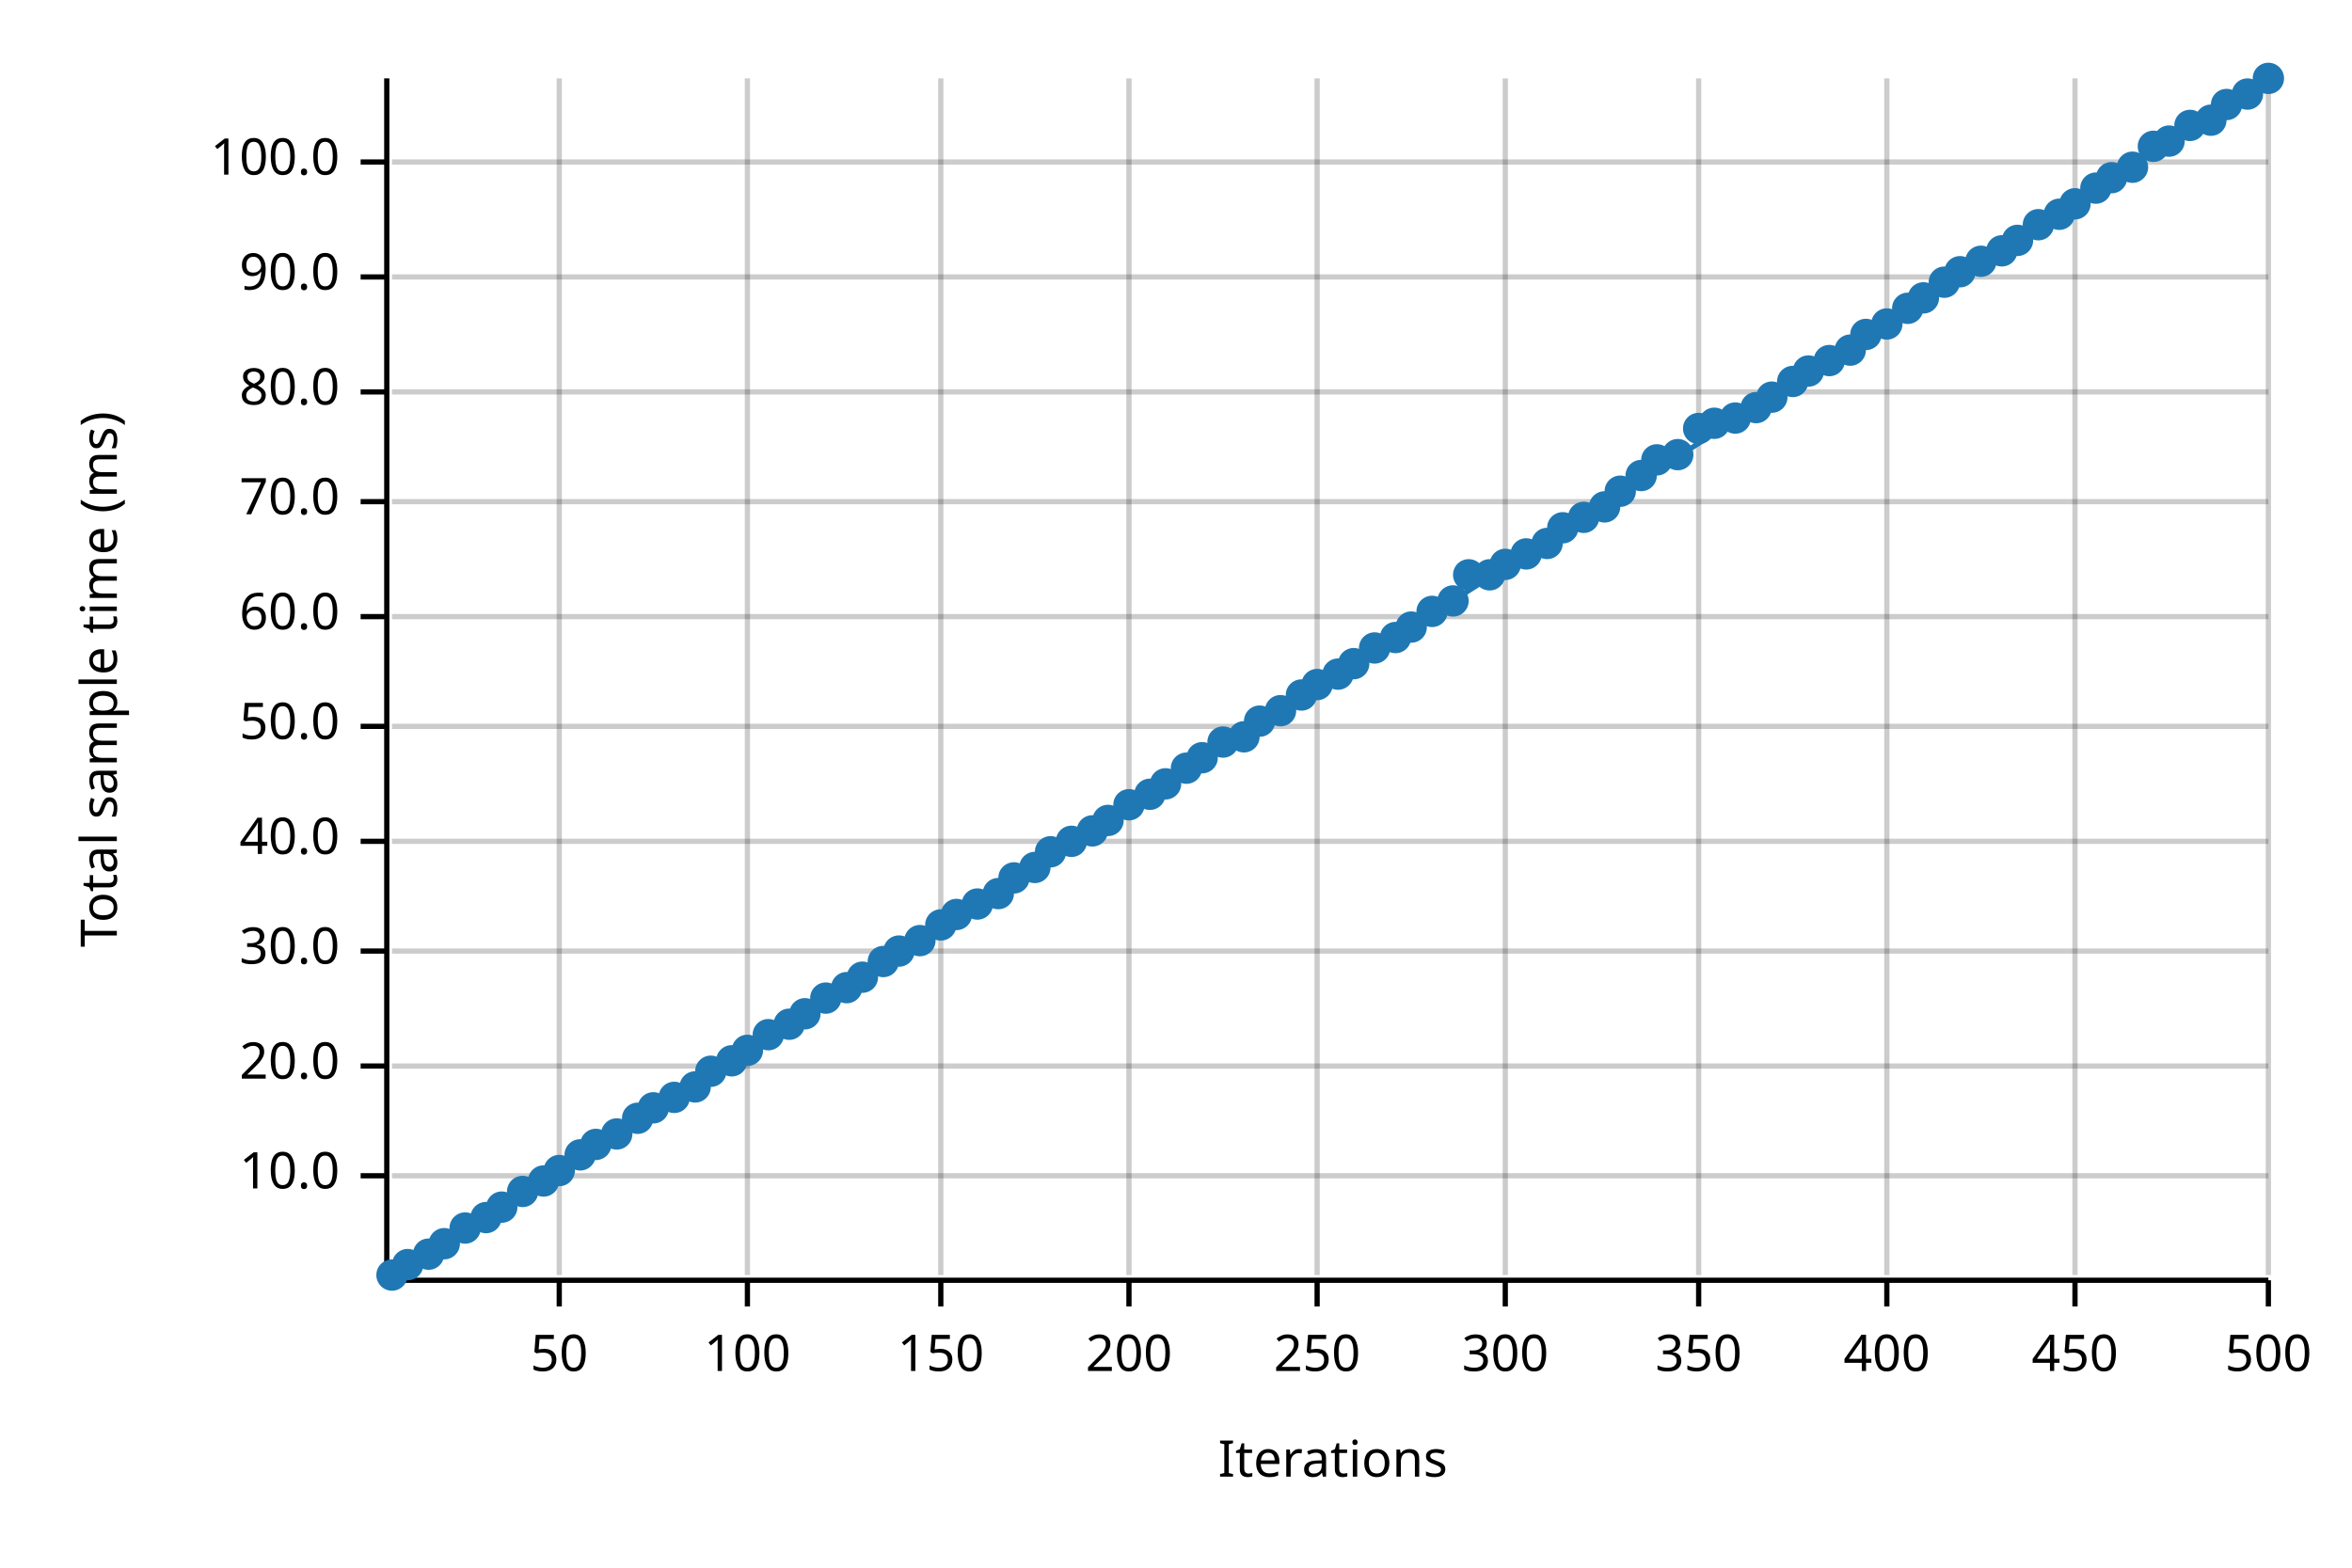
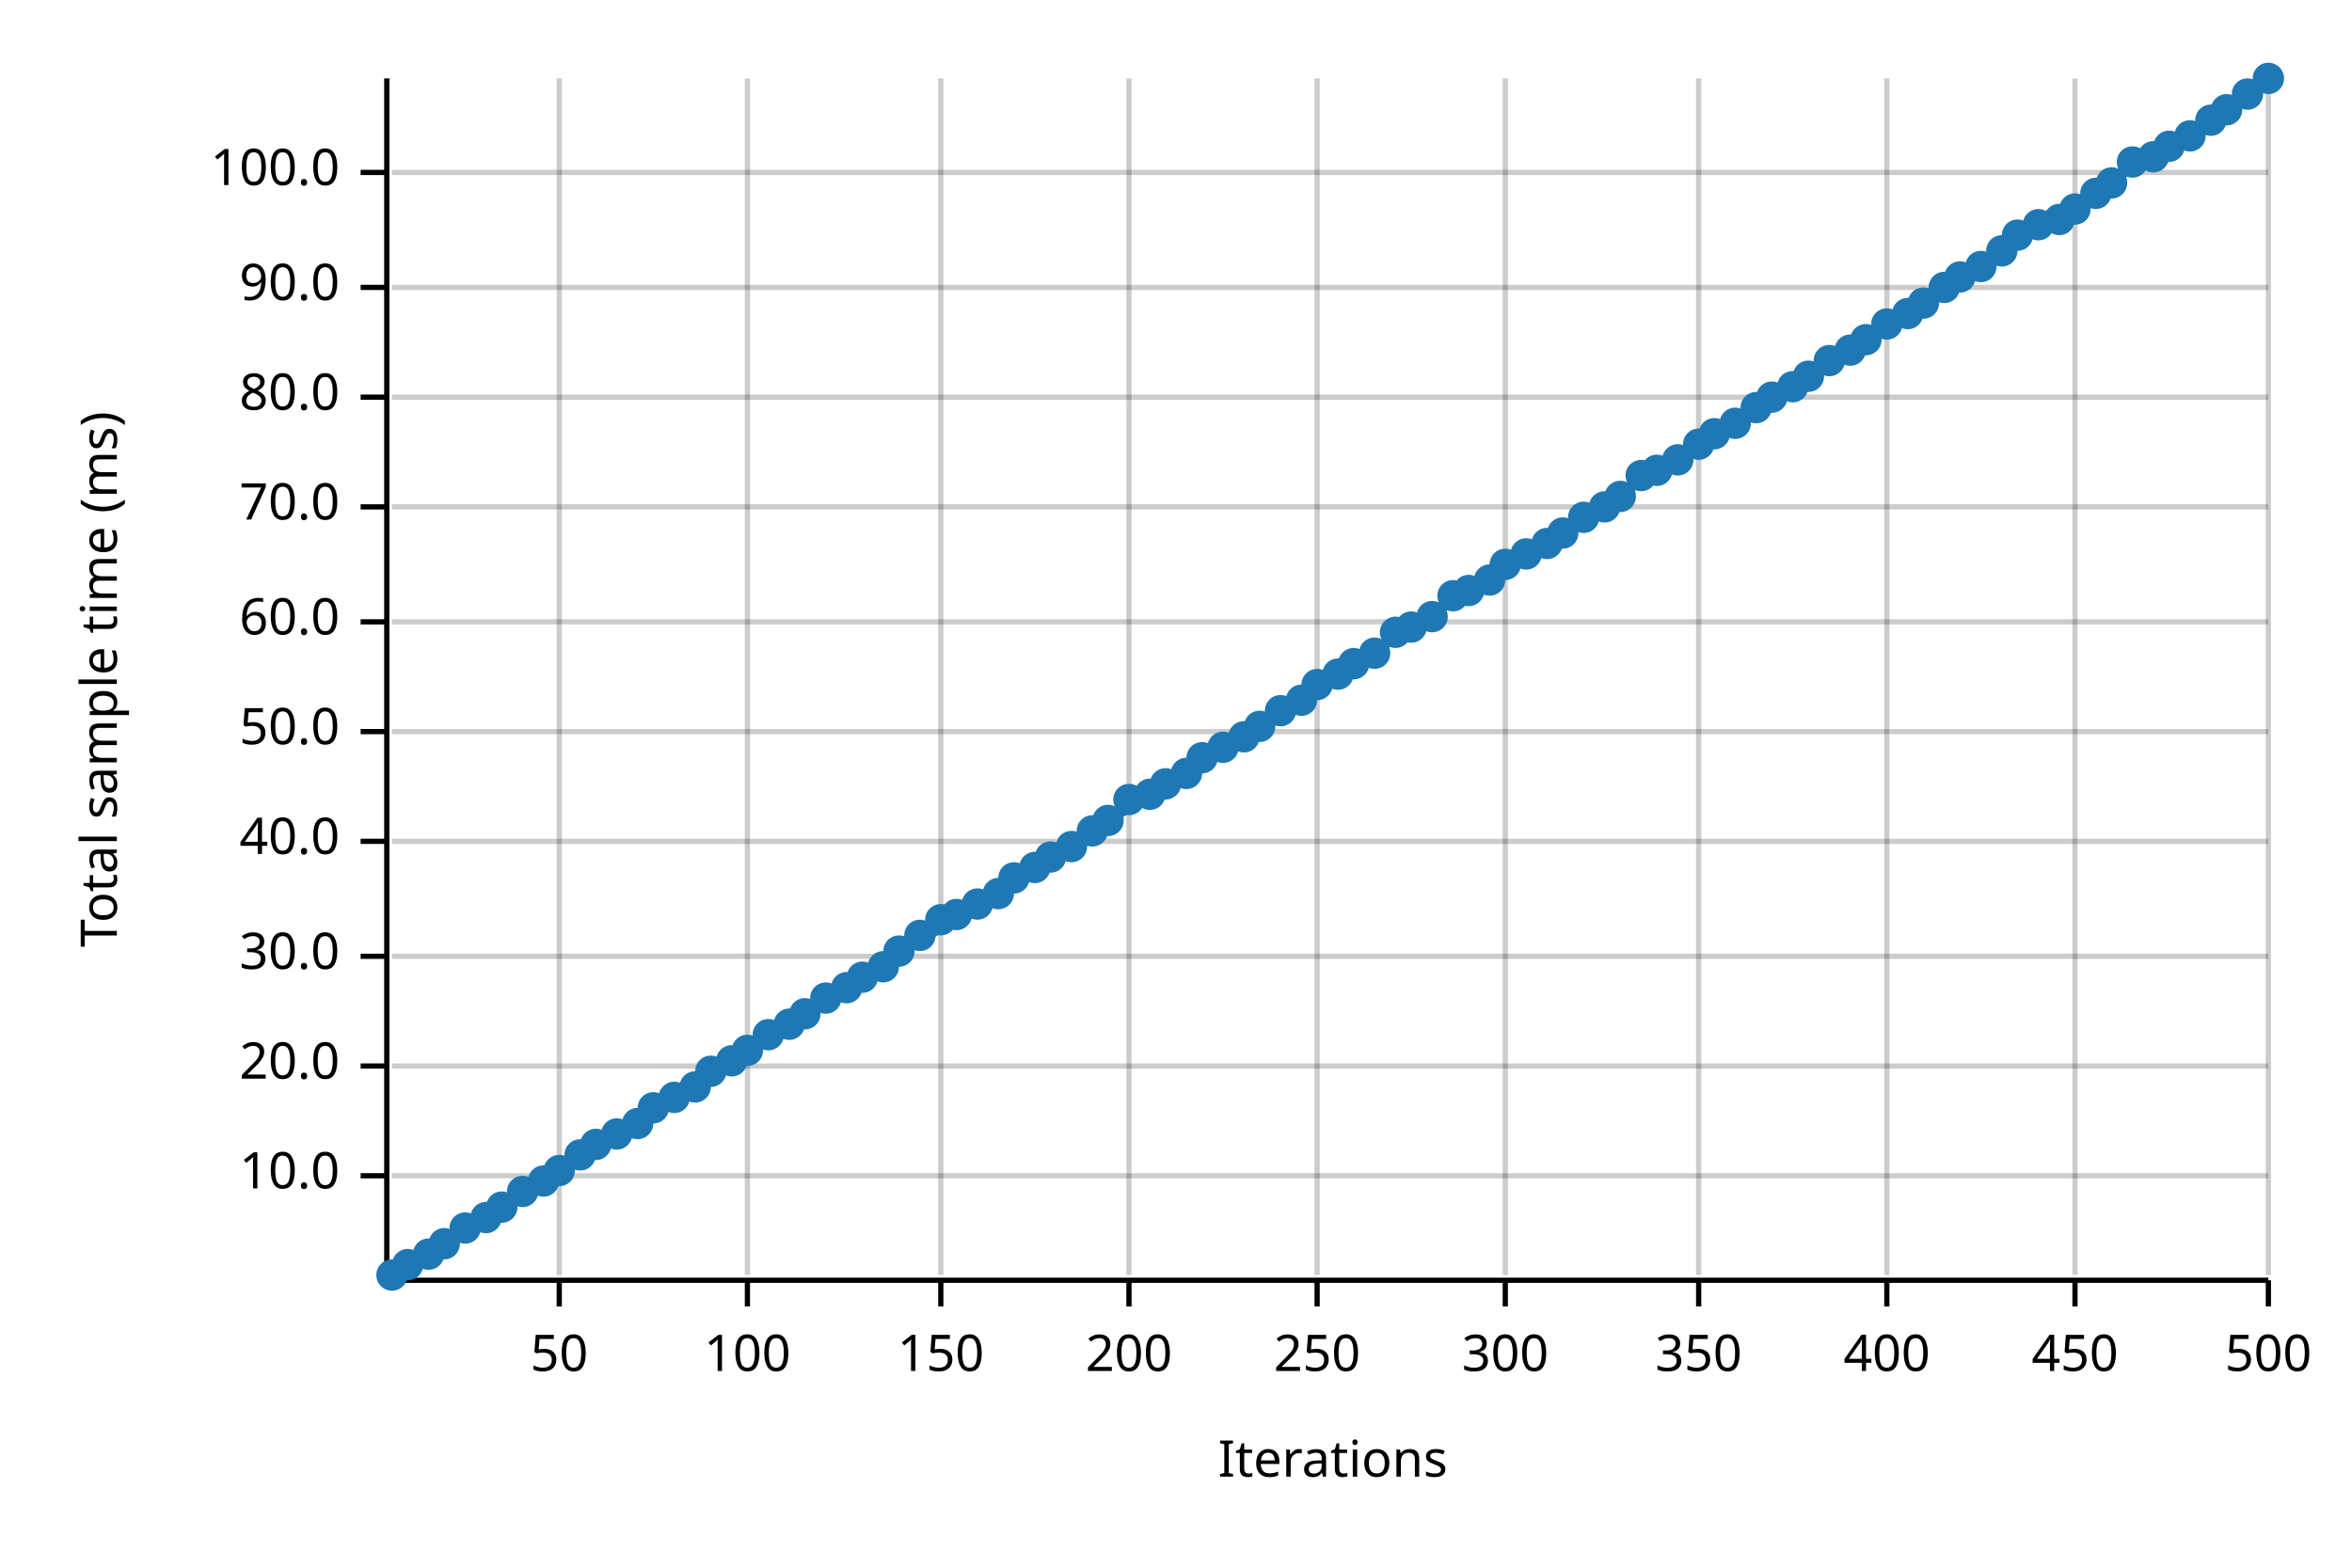
<svg xmlns="http://www.w3.org/2000/svg" width="450" height="300" viewBox="0 0 450 300">
  <text x="15" y="130" dy="0.76em" text-anchor="middle" font-family="sans-serif" font-size="9.677" opacity="1" fill="#000000" transform="rotate(270, 15, 130)">
Total sample time (ms)
</text>
  <text x="255" y="285" dy="-0.5ex" text-anchor="middle" font-family="sans-serif" font-size="9.677" opacity="1" fill="#000000">
Iterations
</text>
  <line opacity="0.2" stroke="#000000" stroke-width="1" x1="107" y1="244" x2="107" y2="15" />
  <line opacity="0.2" stroke="#000000" stroke-width="1" x1="143" y1="244" x2="143" y2="15" />
  <line opacity="0.2" stroke="#000000" stroke-width="1" x1="180" y1="244" x2="180" y2="15" />
  <line opacity="0.2" stroke="#000000" stroke-width="1" x1="216" y1="244" x2="216" y2="15" />
  <line opacity="0.2" stroke="#000000" stroke-width="1" x1="252" y1="244" x2="252" y2="15" />
  <line opacity="0.2" stroke="#000000" stroke-width="1" x1="288" y1="244" x2="288" y2="15" />
  <line opacity="0.2" stroke="#000000" stroke-width="1" x1="325" y1="244" x2="325" y2="15" />
  <line opacity="0.2" stroke="#000000" stroke-width="1" x1="361" y1="244" x2="361" y2="15" />
  <line opacity="0.2" stroke="#000000" stroke-width="1" x1="397" y1="244" x2="397" y2="15" />
  <line opacity="0.2" stroke="#000000" stroke-width="1" x1="434" y1="244" x2="434" y2="15" />
  <line opacity="0.2" stroke="#000000" stroke-width="1" x1="75" y1="225" x2="434" y2="225" />
  <line opacity="0.2" stroke="#000000" stroke-width="1" x1="75" y1="204" x2="434" y2="204" />
-   <line opacity="0.2" stroke="#000000" stroke-width="1" x1="75" y1="182" x2="434" y2="182" />
+   <line opacity="0.2" stroke="#000000" stroke-width="1" x1="75" y1="183" x2="434" y2="183" />
  <line opacity="0.2" stroke="#000000" stroke-width="1" x1="75" y1="161" x2="434" y2="161" />
-   <line opacity="0.2" stroke="#000000" stroke-width="1" x1="75" y1="139" x2="434" y2="139" />
-   <line opacity="0.2" stroke="#000000" stroke-width="1" x1="75" y1="118" x2="434" y2="118" />
-   <line opacity="0.2" stroke="#000000" stroke-width="1" x1="75" y1="96" x2="434" y2="96" />
-   <line opacity="0.2" stroke="#000000" stroke-width="1" x1="75" y1="75" x2="434" y2="75" />
-   <line opacity="0.2" stroke="#000000" stroke-width="1" x1="75" y1="53" x2="434" y2="53" />
-   <line opacity="0.2" stroke="#000000" stroke-width="1" x1="75" y1="31" x2="434" y2="31" />
+   <line opacity="0.2" stroke="#000000" stroke-width="1" x1="75" y1="140" x2="434" y2="140" />
+   <line opacity="0.2" stroke="#000000" stroke-width="1" x1="75" y1="119" x2="434" y2="119" />
+   <line opacity="0.2" stroke="#000000" stroke-width="1" x1="75" y1="97" x2="434" y2="97" />
+   <line opacity="0.2" stroke="#000000" stroke-width="1" x1="75" y1="76" x2="434" y2="76" />
+   <line opacity="0.2" stroke="#000000" stroke-width="1" x1="75" y1="55" x2="434" y2="55" />
+   <line opacity="0.2" stroke="#000000" stroke-width="1" x1="75" y1="33" x2="434" y2="33" />
  <polyline fill="none" opacity="1" stroke="#000000" stroke-width="1" points="74,15 74,244 " />
  <text x="65" y="225" dy="0.5ex" text-anchor="end" font-family="sans-serif" font-size="9.677" opacity="1" fill="#000000">
10.0
</text>
  <polyline fill="none" opacity="1" stroke="#000000" stroke-width="1" points="69,225 74,225 " />
  <text x="65" y="204" dy="0.5ex" text-anchor="end" font-family="sans-serif" font-size="9.677" opacity="1" fill="#000000">
20.0
</text>
  <polyline fill="none" opacity="1" stroke="#000000" stroke-width="1" points="69,204 74,204 " />
-   <text x="65" y="182" dy="0.5ex" text-anchor="end" font-family="sans-serif" font-size="9.677" opacity="1" fill="#000000">
+   <text x="65" y="183" dy="0.5ex" text-anchor="end" font-family="sans-serif" font-size="9.677" opacity="1" fill="#000000">
30.0
</text>
-   <polyline fill="none" opacity="1" stroke="#000000" stroke-width="1" points="69,182 74,182 " />
+   <polyline fill="none" opacity="1" stroke="#000000" stroke-width="1" points="69,183 74,183 " />
  <text x="65" y="161" dy="0.5ex" text-anchor="end" font-family="sans-serif" font-size="9.677" opacity="1" fill="#000000">
40.0
</text>
  <polyline fill="none" opacity="1" stroke="#000000" stroke-width="1" points="69,161 74,161 " />
-   <text x="65" y="139" dy="0.5ex" text-anchor="end" font-family="sans-serif" font-size="9.677" opacity="1" fill="#000000">
+   <text x="65" y="140" dy="0.5ex" text-anchor="end" font-family="sans-serif" font-size="9.677" opacity="1" fill="#000000">
50.0
</text>
-   <polyline fill="none" opacity="1" stroke="#000000" stroke-width="1" points="69,139 74,139 " />
-   <text x="65" y="118" dy="0.5ex" text-anchor="end" font-family="sans-serif" font-size="9.677" opacity="1" fill="#000000">
+   <polyline fill="none" opacity="1" stroke="#000000" stroke-width="1" points="69,140 74,140 " />
+   <text x="65" y="119" dy="0.5ex" text-anchor="end" font-family="sans-serif" font-size="9.677" opacity="1" fill="#000000">
60.0
</text>
-   <polyline fill="none" opacity="1" stroke="#000000" stroke-width="1" points="69,118 74,118 " />
-   <text x="65" y="96" dy="0.5ex" text-anchor="end" font-family="sans-serif" font-size="9.677" opacity="1" fill="#000000">
+   <polyline fill="none" opacity="1" stroke="#000000" stroke-width="1" points="69,119 74,119 " />
+   <text x="65" y="97" dy="0.5ex" text-anchor="end" font-family="sans-serif" font-size="9.677" opacity="1" fill="#000000">
70.0
</text>
-   <polyline fill="none" opacity="1" stroke="#000000" stroke-width="1" points="69,96 74,96 " />
-   <text x="65" y="75" dy="0.5ex" text-anchor="end" font-family="sans-serif" font-size="9.677" opacity="1" fill="#000000">
+   <polyline fill="none" opacity="1" stroke="#000000" stroke-width="1" points="69,97 74,97 " />
+   <text x="65" y="76" dy="0.5ex" text-anchor="end" font-family="sans-serif" font-size="9.677" opacity="1" fill="#000000">
80.0
</text>
-   <polyline fill="none" opacity="1" stroke="#000000" stroke-width="1" points="69,75 74,75 " />
-   <text x="65" y="53" dy="0.5ex" text-anchor="end" font-family="sans-serif" font-size="9.677" opacity="1" fill="#000000">
+   <polyline fill="none" opacity="1" stroke="#000000" stroke-width="1" points="69,76 74,76 " />
+   <text x="65" y="55" dy="0.5ex" text-anchor="end" font-family="sans-serif" font-size="9.677" opacity="1" fill="#000000">
90.0
</text>
-   <polyline fill="none" opacity="1" stroke="#000000" stroke-width="1" points="69,53 74,53 " />
-   <text x="65" y="31" dy="0.5ex" text-anchor="end" font-family="sans-serif" font-size="9.677" opacity="1" fill="#000000">
+   <polyline fill="none" opacity="1" stroke="#000000" stroke-width="1" points="69,55 74,55 " />
+   <text x="65" y="33" dy="0.5ex" text-anchor="end" font-family="sans-serif" font-size="9.677" opacity="1" fill="#000000">
100.0
</text>
-   <polyline fill="none" opacity="1" stroke="#000000" stroke-width="1" points="69,31 74,31 " />
+   <polyline fill="none" opacity="1" stroke="#000000" stroke-width="1" points="69,33 74,33 " />
  <polyline fill="none" opacity="1" stroke="#000000" stroke-width="1" points="75,245 434,245 " />
  <text x="107" y="255" dy="0.76em" text-anchor="middle" font-family="sans-serif" font-size="9.677" opacity="1" fill="#000000">
50
</text>
  <polyline fill="none" opacity="1" stroke="#000000" stroke-width="1" points="107,245 107,250 " />
  <text x="143" y="255" dy="0.76em" text-anchor="middle" font-family="sans-serif" font-size="9.677" opacity="1" fill="#000000">
100
</text>
  <polyline fill="none" opacity="1" stroke="#000000" stroke-width="1" points="143,245 143,250 " />
  <text x="180" y="255" dy="0.76em" text-anchor="middle" font-family="sans-serif" font-size="9.677" opacity="1" fill="#000000">
150
</text>
  <polyline fill="none" opacity="1" stroke="#000000" stroke-width="1" points="180,245 180,250 " />
  <text x="216" y="255" dy="0.76em" text-anchor="middle" font-family="sans-serif" font-size="9.677" opacity="1" fill="#000000">
200
</text>
  <polyline fill="none" opacity="1" stroke="#000000" stroke-width="1" points="216,245 216,250 " />
  <text x="252" y="255" dy="0.76em" text-anchor="middle" font-family="sans-serif" font-size="9.677" opacity="1" fill="#000000">
250
</text>
  <polyline fill="none" opacity="1" stroke="#000000" stroke-width="1" points="252,245 252,250 " />
  <text x="288" y="255" dy="0.76em" text-anchor="middle" font-family="sans-serif" font-size="9.677" opacity="1" fill="#000000">
300
</text>
  <polyline fill="none" opacity="1" stroke="#000000" stroke-width="1" points="288,245 288,250 " />
  <text x="325" y="255" dy="0.76em" text-anchor="middle" font-family="sans-serif" font-size="9.677" opacity="1" fill="#000000">
350
</text>
  <polyline fill="none" opacity="1" stroke="#000000" stroke-width="1" points="325,245 325,250 " />
  <text x="361" y="255" dy="0.76em" text-anchor="middle" font-family="sans-serif" font-size="9.677" opacity="1" fill="#000000">
400
</text>
  <polyline fill="none" opacity="1" stroke="#000000" stroke-width="1" points="361,245 361,250 " />
  <text x="397" y="255" dy="0.76em" text-anchor="middle" font-family="sans-serif" font-size="9.677" opacity="1" fill="#000000">
450
</text>
  <polyline fill="none" opacity="1" stroke="#000000" stroke-width="1" points="397,245 397,250 " />
  <text x="434" y="255" dy="0.76em" text-anchor="middle" font-family="sans-serif" font-size="9.677" opacity="1" fill="#000000">
500
</text>
  <polyline fill="none" opacity="1" stroke="#000000" stroke-width="1" points="434,245 434,250 " />
  <circle cx="75" cy="244" r="3" opacity="1" fill="#1F78B4" stroke="none" stroke-width="1" />
  <circle cx="78" cy="242" r="3" opacity="1" fill="#1F78B4" stroke="none" stroke-width="1" />
  <circle cx="82" cy="240" r="3" opacity="1" fill="#1F78B4" stroke="none" stroke-width="1" />
  <circle cx="85" cy="238" r="3" opacity="1" fill="#1F78B4" stroke="none" stroke-width="1" />
  <circle cx="89" cy="235" r="3" opacity="1" fill="#1F78B4" stroke="none" stroke-width="1" />
  <circle cx="93" cy="233" r="3" opacity="1" fill="#1F78B4" stroke="none" stroke-width="1" />
  <circle cx="96" cy="231" r="3" opacity="1" fill="#1F78B4" stroke="none" stroke-width="1" />
  <circle cx="100" cy="228" r="3" opacity="1" fill="#1F78B4" stroke="none" stroke-width="1" />
  <circle cx="104" cy="226" r="3" opacity="1" fill="#1F78B4" stroke="none" stroke-width="1" />
  <circle cx="107" cy="224" r="3" opacity="1" fill="#1F78B4" stroke="none" stroke-width="1" />
  <circle cx="111" cy="221" r="3" opacity="1" fill="#1F78B4" stroke="none" stroke-width="1" />
  <circle cx="114" cy="219" r="3" opacity="1" fill="#1F78B4" stroke="none" stroke-width="1" />
  <circle cx="118" cy="217" r="3" opacity="1" fill="#1F78B4" stroke="none" stroke-width="1" />
-   <circle cx="122" cy="214" r="3" opacity="1" fill="#1F78B4" stroke="none" stroke-width="1" />
+   <circle cx="122" cy="215" r="3" opacity="1" fill="#1F78B4" stroke="none" stroke-width="1" />
  <circle cx="125" cy="212" r="3" opacity="1" fill="#1F78B4" stroke="none" stroke-width="1" />
  <circle cx="129" cy="210" r="3" opacity="1" fill="#1F78B4" stroke="none" stroke-width="1" />
  <circle cx="133" cy="208" r="3" opacity="1" fill="#1F78B4" stroke="none" stroke-width="1" />
  <circle cx="136" cy="205" r="3" opacity="1" fill="#1F78B4" stroke="none" stroke-width="1" />
  <circle cx="140" cy="203" r="3" opacity="1" fill="#1F78B4" stroke="none" stroke-width="1" />
  <circle cx="143" cy="201" r="3" opacity="1" fill="#1F78B4" stroke="none" stroke-width="1" />
  <circle cx="147" cy="198" r="3" opacity="1" fill="#1F78B4" stroke="none" stroke-width="1" />
  <circle cx="151" cy="196" r="3" opacity="1" fill="#1F78B4" stroke="none" stroke-width="1" />
  <circle cx="154" cy="194" r="3" opacity="1" fill="#1F78B4" stroke="none" stroke-width="1" />
  <circle cx="158" cy="191" r="3" opacity="1" fill="#1F78B4" stroke="none" stroke-width="1" />
  <circle cx="162" cy="189" r="3" opacity="1" fill="#1F78B4" stroke="none" stroke-width="1" />
  <circle cx="165" cy="187" r="3" opacity="1" fill="#1F78B4" stroke="none" stroke-width="1" />
-   <circle cx="169" cy="184" r="3" opacity="1" fill="#1F78B4" stroke="none" stroke-width="1" />
+   <circle cx="169" cy="185" r="3" opacity="1" fill="#1F78B4" stroke="none" stroke-width="1" />
  <circle cx="172" cy="182" r="3" opacity="1" fill="#1F78B4" stroke="none" stroke-width="1" />
-   <circle cx="176" cy="180" r="3" opacity="1" fill="#1F78B4" stroke="none" stroke-width="1" />
-   <circle cx="180" cy="177" r="3" opacity="1" fill="#1F78B4" stroke="none" stroke-width="1" />
+   <circle cx="176" cy="179" r="3" opacity="1" fill="#1F78B4" stroke="none" stroke-width="1" />
+   <circle cx="180" cy="176" r="3" opacity="1" fill="#1F78B4" stroke="none" stroke-width="1" />
  <circle cx="183" cy="175" r="3" opacity="1" fill="#1F78B4" stroke="none" stroke-width="1" />
  <circle cx="187" cy="173" r="3" opacity="1" fill="#1F78B4" stroke="none" stroke-width="1" />
  <circle cx="191" cy="171" r="3" opacity="1" fill="#1F78B4" stroke="none" stroke-width="1" />
  <circle cx="194" cy="168" r="3" opacity="1" fill="#1F78B4" stroke="none" stroke-width="1" />
  <circle cx="198" cy="166" r="3" opacity="1" fill="#1F78B4" stroke="none" stroke-width="1" />
-   <circle cx="201" cy="163" r="3" opacity="1" fill="#1F78B4" stroke="none" stroke-width="1" />
-   <circle cx="205" cy="161" r="3" opacity="1" fill="#1F78B4" stroke="none" stroke-width="1" />
+   <circle cx="201" cy="164" r="3" opacity="1" fill="#1F78B4" stroke="none" stroke-width="1" />
+   <circle cx="205" cy="162" r="3" opacity="1" fill="#1F78B4" stroke="none" stroke-width="1" />
  <circle cx="209" cy="159" r="3" opacity="1" fill="#1F78B4" stroke="none" stroke-width="1" />
  <circle cx="212" cy="157" r="3" opacity="1" fill="#1F78B4" stroke="none" stroke-width="1" />
-   <circle cx="216" cy="154" r="3" opacity="1" fill="#1F78B4" stroke="none" stroke-width="1" />
+   <circle cx="216" cy="153" r="3" opacity="1" fill="#1F78B4" stroke="none" stroke-width="1" />
  <circle cx="220" cy="152" r="3" opacity="1" fill="#1F78B4" stroke="none" stroke-width="1" />
  <circle cx="223" cy="150" r="3" opacity="1" fill="#1F78B4" stroke="none" stroke-width="1" />
-   <circle cx="227" cy="147" r="3" opacity="1" fill="#1F78B4" stroke="none" stroke-width="1" />
+   <circle cx="227" cy="148" r="3" opacity="1" fill="#1F78B4" stroke="none" stroke-width="1" />
  <circle cx="230" cy="145" r="3" opacity="1" fill="#1F78B4" stroke="none" stroke-width="1" />
-   <circle cx="234" cy="142" r="3" opacity="1" fill="#1F78B4" stroke="none" stroke-width="1" />
+   <circle cx="234" cy="143" r="3" opacity="1" fill="#1F78B4" stroke="none" stroke-width="1" />
  <circle cx="238" cy="141" r="3" opacity="1" fill="#1F78B4" stroke="none" stroke-width="1" />
-   <circle cx="241" cy="138" r="3" opacity="1" fill="#1F78B4" stroke="none" stroke-width="1" />
+   <circle cx="241" cy="139" r="3" opacity="1" fill="#1F78B4" stroke="none" stroke-width="1" />
  <circle cx="245" cy="136" r="3" opacity="1" fill="#1F78B4" stroke="none" stroke-width="1" />
-   <circle cx="249" cy="133" r="3" opacity="1" fill="#1F78B4" stroke="none" stroke-width="1" />
+   <circle cx="249" cy="134" r="3" opacity="1" fill="#1F78B4" stroke="none" stroke-width="1" />
  <circle cx="252" cy="131" r="3" opacity="1" fill="#1F78B4" stroke="none" stroke-width="1" />
  <circle cx="256" cy="129" r="3" opacity="1" fill="#1F78B4" stroke="none" stroke-width="1" />
  <circle cx="259" cy="127" r="3" opacity="1" fill="#1F78B4" stroke="none" stroke-width="1" />
-   <circle cx="263" cy="124" r="3" opacity="1" fill="#1F78B4" stroke="none" stroke-width="1" />
-   <circle cx="267" cy="122" r="3" opacity="1" fill="#1F78B4" stroke="none" stroke-width="1" />
+   <circle cx="263" cy="125" r="3" opacity="1" fill="#1F78B4" stroke="none" stroke-width="1" />
+   <circle cx="267" cy="121" r="3" opacity="1" fill="#1F78B4" stroke="none" stroke-width="1" />
  <circle cx="270" cy="120" r="3" opacity="1" fill="#1F78B4" stroke="none" stroke-width="1" />
-   <circle cx="274" cy="117" r="3" opacity="1" fill="#1F78B4" stroke="none" stroke-width="1" />
-   <circle cx="278" cy="115" r="3" opacity="1" fill="#1F78B4" stroke="none" stroke-width="1" />
-   <circle cx="281" cy="110" r="3" opacity="1" fill="#1F78B4" stroke="none" stroke-width="1" />
-   <circle cx="285" cy="110" r="3" opacity="1" fill="#1F78B4" stroke="none" stroke-width="1" />
+   <circle cx="274" cy="118" r="3" opacity="1" fill="#1F78B4" stroke="none" stroke-width="1" />
+   <circle cx="278" cy="114" r="3" opacity="1" fill="#1F78B4" stroke="none" stroke-width="1" />
+   <circle cx="281" cy="113" r="3" opacity="1" fill="#1F78B4" stroke="none" stroke-width="1" />
+   <circle cx="285" cy="111" r="3" opacity="1" fill="#1F78B4" stroke="none" stroke-width="1" />
  <circle cx="288" cy="108" r="3" opacity="1" fill="#1F78B4" stroke="none" stroke-width="1" />
  <circle cx="292" cy="106" r="3" opacity="1" fill="#1F78B4" stroke="none" stroke-width="1" />
  <circle cx="296" cy="104" r="3" opacity="1" fill="#1F78B4" stroke="none" stroke-width="1" />
-   <circle cx="299" cy="101" r="3" opacity="1" fill="#1F78B4" stroke="none" stroke-width="1" />
+   <circle cx="299" cy="102" r="3" opacity="1" fill="#1F78B4" stroke="none" stroke-width="1" />
  <circle cx="303" cy="99" r="3" opacity="1" fill="#1F78B4" stroke="none" stroke-width="1" />
  <circle cx="307" cy="97" r="3" opacity="1" fill="#1F78B4" stroke="none" stroke-width="1" />
-   <circle cx="310" cy="94" r="3" opacity="1" fill="#1F78B4" stroke="none" stroke-width="1" />
+   <circle cx="310" cy="95" r="3" opacity="1" fill="#1F78B4" stroke="none" stroke-width="1" />
  <circle cx="314" cy="91" r="3" opacity="1" fill="#1F78B4" stroke="none" stroke-width="1" />
-   <circle cx="317" cy="88" r="3" opacity="1" fill="#1F78B4" stroke="none" stroke-width="1" />
-   <circle cx="321" cy="87" r="3" opacity="1" fill="#1F78B4" stroke="none" stroke-width="1" />
-   <circle cx="325" cy="82" r="3" opacity="1" fill="#1F78B4" stroke="none" stroke-width="1" />
-   <circle cx="328" cy="81" r="3" opacity="1" fill="#1F78B4" stroke="none" stroke-width="1" />
-   <circle cx="332" cy="80" r="3" opacity="1" fill="#1F78B4" stroke="none" stroke-width="1" />
+   <circle cx="317" cy="90" r="3" opacity="1" fill="#1F78B4" stroke="none" stroke-width="1" />
+   <circle cx="321" cy="88" r="3" opacity="1" fill="#1F78B4" stroke="none" stroke-width="1" />
+   <circle cx="325" cy="85" r="3" opacity="1" fill="#1F78B4" stroke="none" stroke-width="1" />
+   <circle cx="328" cy="83" r="3" opacity="1" fill="#1F78B4" stroke="none" stroke-width="1" />
+   <circle cx="332" cy="81" r="3" opacity="1" fill="#1F78B4" stroke="none" stroke-width="1" />
  <circle cx="336" cy="78" r="3" opacity="1" fill="#1F78B4" stroke="none" stroke-width="1" />
  <circle cx="339" cy="76" r="3" opacity="1" fill="#1F78B4" stroke="none" stroke-width="1" />
-   <circle cx="343" cy="73" r="3" opacity="1" fill="#1F78B4" stroke="none" stroke-width="1" />
-   <circle cx="346" cy="71" r="3" opacity="1" fill="#1F78B4" stroke="none" stroke-width="1" />
+   <circle cx="343" cy="74" r="3" opacity="1" fill="#1F78B4" stroke="none" stroke-width="1" />
+   <circle cx="346" cy="72" r="3" opacity="1" fill="#1F78B4" stroke="none" stroke-width="1" />
  <circle cx="350" cy="69" r="3" opacity="1" fill="#1F78B4" stroke="none" stroke-width="1" />
  <circle cx="354" cy="67" r="3" opacity="1" fill="#1F78B4" stroke="none" stroke-width="1" />
-   <circle cx="357" cy="64" r="3" opacity="1" fill="#1F78B4" stroke="none" stroke-width="1" />
+   <circle cx="357" cy="65" r="3" opacity="1" fill="#1F78B4" stroke="none" stroke-width="1" />
  <circle cx="361" cy="62" r="3" opacity="1" fill="#1F78B4" stroke="none" stroke-width="1" />
-   <circle cx="365" cy="59" r="3" opacity="1" fill="#1F78B4" stroke="none" stroke-width="1" />
-   <circle cx="368" cy="57" r="3" opacity="1" fill="#1F78B4" stroke="none" stroke-width="1" />
-   <circle cx="372" cy="54" r="3" opacity="1" fill="#1F78B4" stroke="none" stroke-width="1" />
-   <circle cx="375" cy="52" r="3" opacity="1" fill="#1F78B4" stroke="none" stroke-width="1" />
-   <circle cx="379" cy="50" r="3" opacity="1" fill="#1F78B4" stroke="none" stroke-width="1" />
+   <circle cx="365" cy="60" r="3" opacity="1" fill="#1F78B4" stroke="none" stroke-width="1" />
+   <circle cx="368" cy="58" r="3" opacity="1" fill="#1F78B4" stroke="none" stroke-width="1" />
+   <circle cx="372" cy="55" r="3" opacity="1" fill="#1F78B4" stroke="none" stroke-width="1" />
+   <circle cx="375" cy="53" r="3" opacity="1" fill="#1F78B4" stroke="none" stroke-width="1" />
+   <circle cx="379" cy="51" r="3" opacity="1" fill="#1F78B4" stroke="none" stroke-width="1" />
  <circle cx="383" cy="48" r="3" opacity="1" fill="#1F78B4" stroke="none" stroke-width="1" />
-   <circle cx="386" cy="46" r="3" opacity="1" fill="#1F78B4" stroke="none" stroke-width="1" />
+   <circle cx="386" cy="45" r="3" opacity="1" fill="#1F78B4" stroke="none" stroke-width="1" />
  <circle cx="390" cy="43" r="3" opacity="1" fill="#1F78B4" stroke="none" stroke-width="1" />
-   <circle cx="394" cy="41" r="3" opacity="1" fill="#1F78B4" stroke="none" stroke-width="1" />
-   <circle cx="397" cy="39" r="3" opacity="1" fill="#1F78B4" stroke="none" stroke-width="1" />
-   <circle cx="401" cy="36" r="3" opacity="1" fill="#1F78B4" stroke="none" stroke-width="1" />
-   <circle cx="404" cy="34" r="3" opacity="1" fill="#1F78B4" stroke="none" stroke-width="1" />
-   <circle cx="408" cy="32" r="3" opacity="1" fill="#1F78B4" stroke="none" stroke-width="1" />
-   <circle cx="412" cy="28" r="3" opacity="1" fill="#1F78B4" stroke="none" stroke-width="1" />
-   <circle cx="415" cy="27" r="3" opacity="1" fill="#1F78B4" stroke="none" stroke-width="1" />
-   <circle cx="419" cy="24" r="3" opacity="1" fill="#1F78B4" stroke="none" stroke-width="1" />
+   <circle cx="394" cy="42" r="3" opacity="1" fill="#1F78B4" stroke="none" stroke-width="1" />
+   <circle cx="397" cy="40" r="3" opacity="1" fill="#1F78B4" stroke="none" stroke-width="1" />
+   <circle cx="401" cy="37" r="3" opacity="1" fill="#1F78B4" stroke="none" stroke-width="1" />
+   <circle cx="404" cy="35" r="3" opacity="1" fill="#1F78B4" stroke="none" stroke-width="1" />
+   <circle cx="408" cy="31" r="3" opacity="1" fill="#1F78B4" stroke="none" stroke-width="1" />
+   <circle cx="412" cy="30" r="3" opacity="1" fill="#1F78B4" stroke="none" stroke-width="1" />
+   <circle cx="415" cy="28" r="3" opacity="1" fill="#1F78B4" stroke="none" stroke-width="1" />
+   <circle cx="419" cy="26" r="3" opacity="1" fill="#1F78B4" stroke="none" stroke-width="1" />
  <circle cx="423" cy="23" r="3" opacity="1" fill="#1F78B4" stroke="none" stroke-width="1" />
-   <circle cx="426" cy="20" r="3" opacity="1" fill="#1F78B4" stroke="none" stroke-width="1" />
+   <circle cx="426" cy="21" r="3" opacity="1" fill="#1F78B4" stroke="none" stroke-width="1" />
  <circle cx="430" cy="18" r="3" opacity="1" fill="#1F78B4" stroke="none" stroke-width="1" />
  <circle cx="434" cy="15" r="3" opacity="1" fill="#1F78B4" stroke="none" stroke-width="1" />
-   <polyline fill="none" opacity="1" stroke="#1F78B4" stroke-width="1" points="75,245 434,15 " />
-   <polygon opacity="0.25" fill="#1F78B4" points="75,245 434,15 434,15 " />
+   <polyline fill="none" opacity="1" stroke="#1F78B4" stroke-width="1" points="75,245 434,16 " />
+   <polygon opacity="0.25" fill="#1F78B4" points="75,245 434,16 434,16 " />
</svg>
